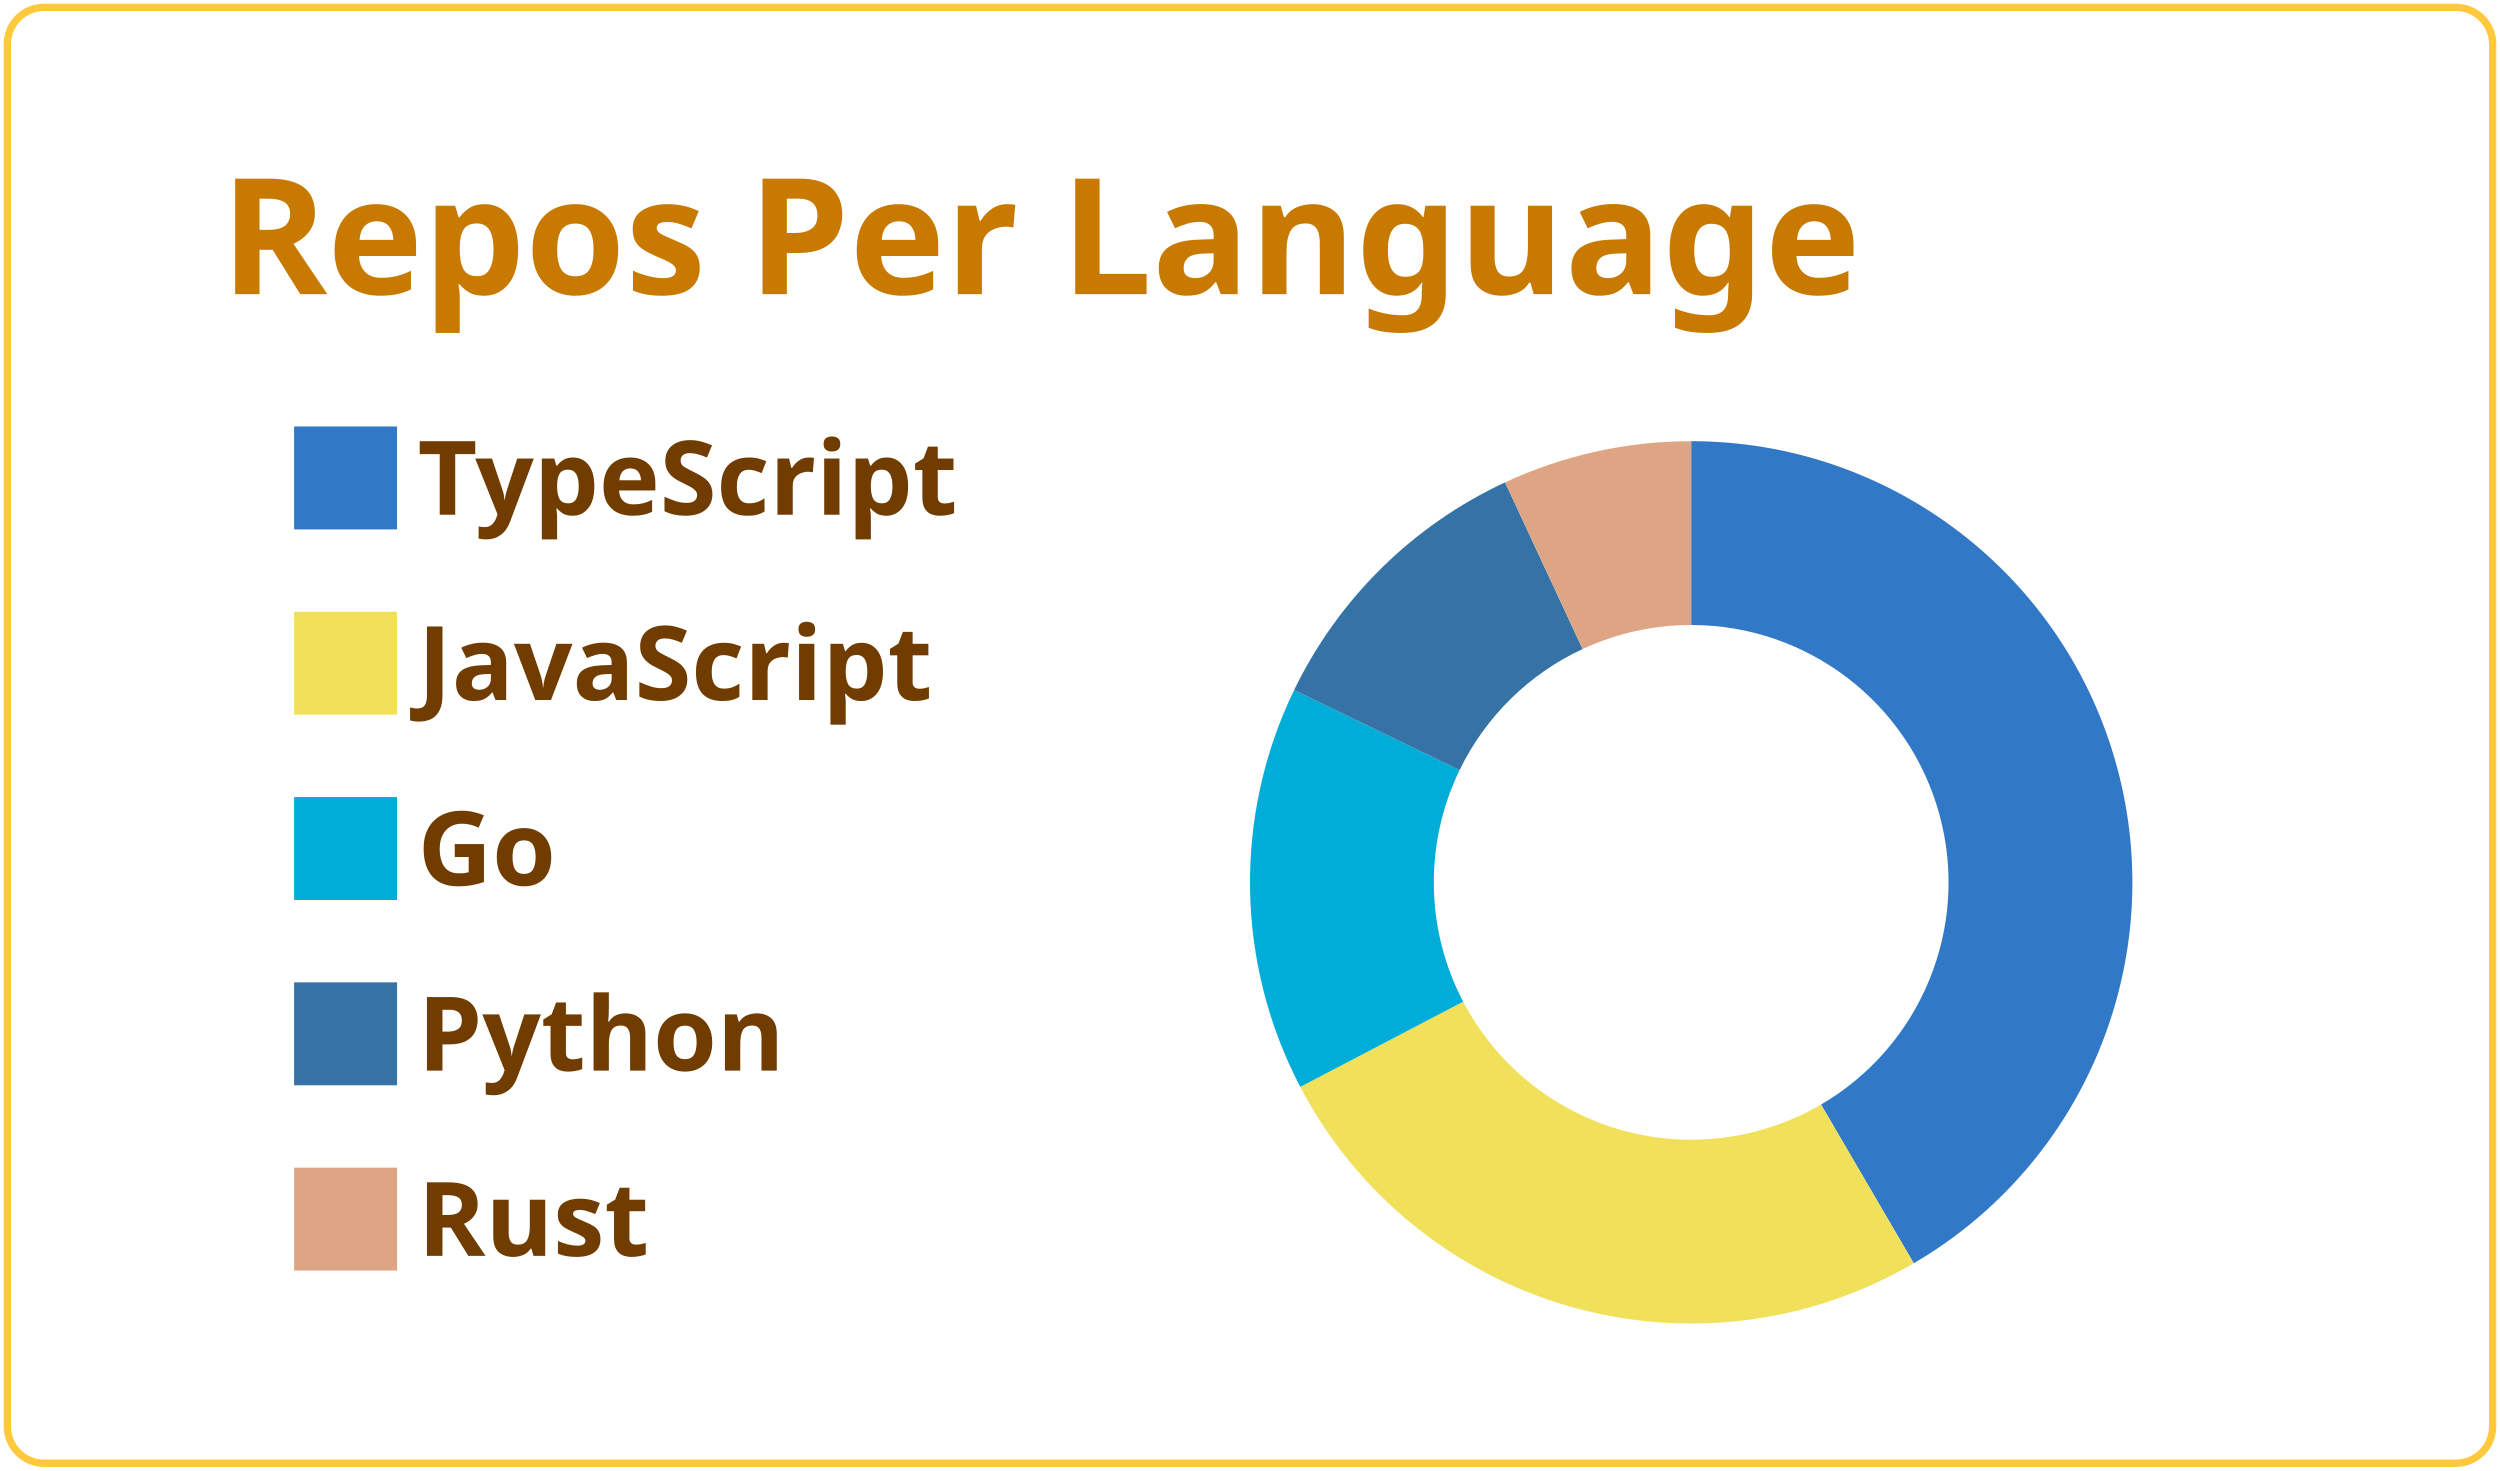
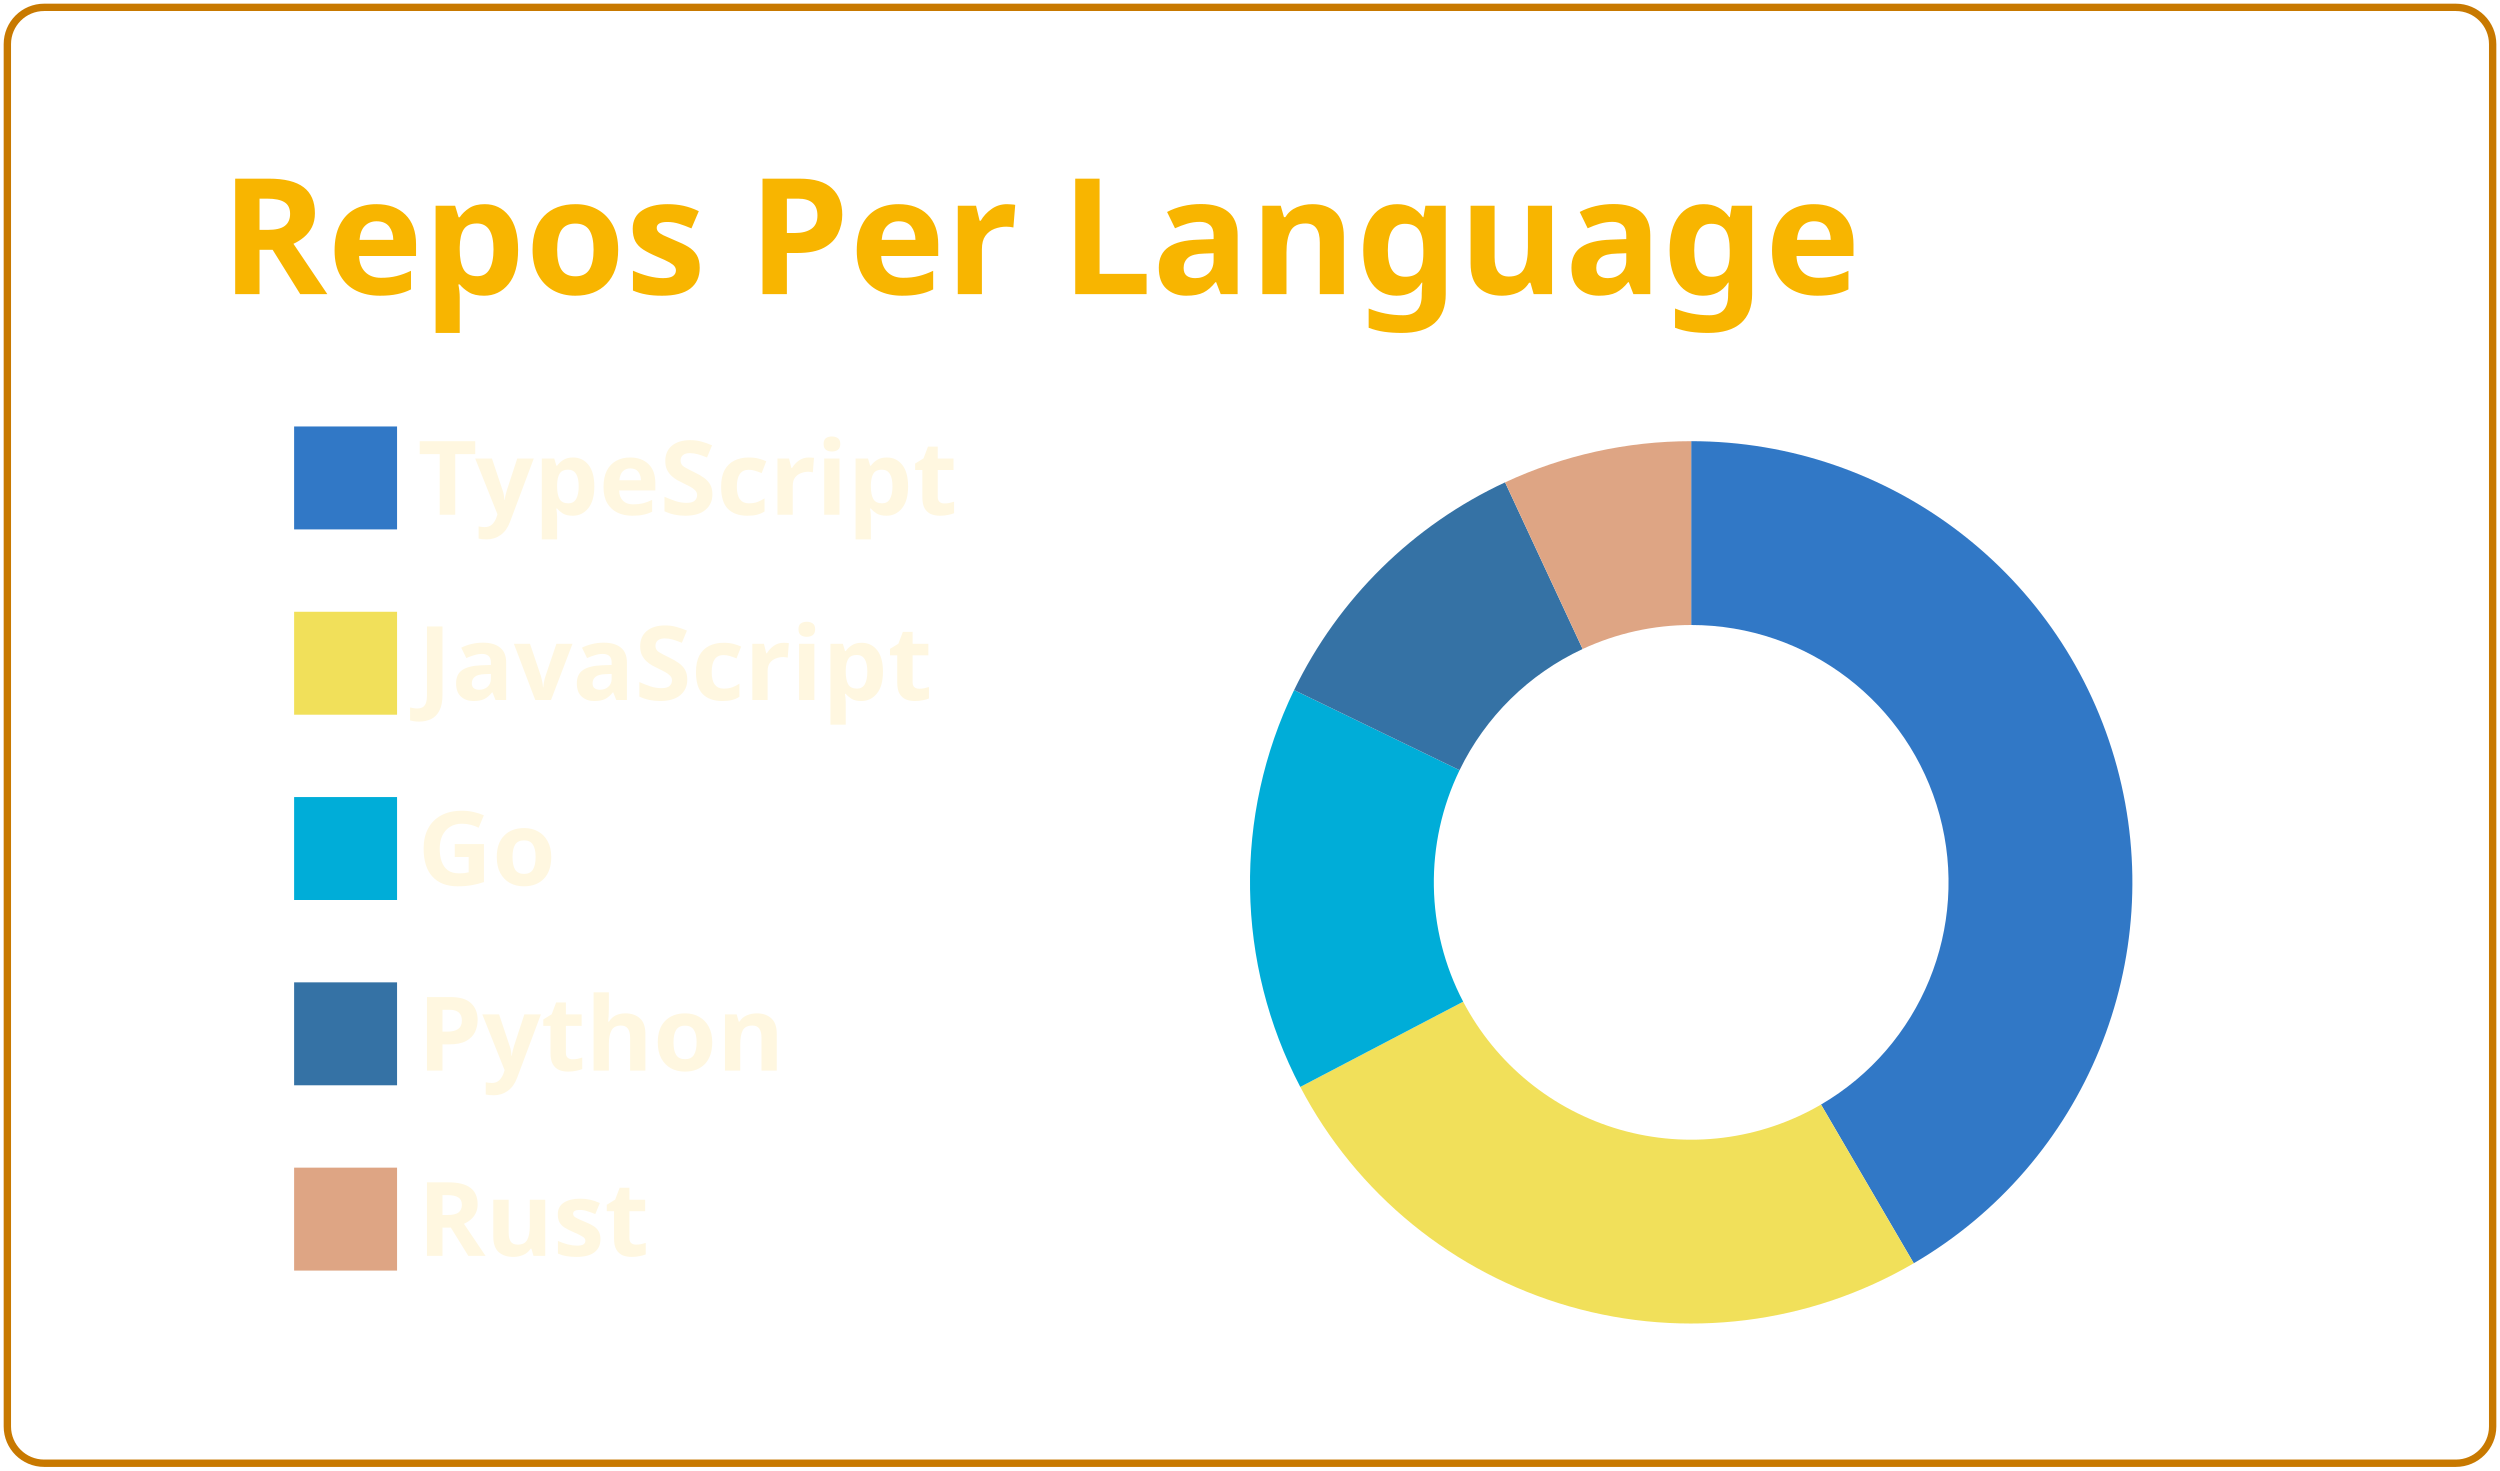
<svg xmlns="http://www.w3.org/2000/svg" width="340" height="200" viewBox="0 0 340 200">
  <style>
@keyframes gpsc-fade{from{opacity:0}to{opacity:1}}
@keyframes gpsc-rise{from{opacity:0;transform:translateY(16px)}to{opacity:1;transform:translateY(0)}}
@keyframes gpsc-grow{from{transform:scaleY(0)}to{transform:scaleY(1)}}
@keyframes gpsc-pop{from{opacity:0;transform:scale(.55)}to{opacity:1;transform:scale(1)}}
@keyframes gpsc-wipe{from{transform:translateX(calc(-1 * var(--gpsc-w,420px)))}to{transform:translateX(0)}}
@keyframes gpsc-tint{from{filter:sepia(.7) saturate(4) hue-rotate(-70deg)}to{filter:sepia(0) saturate(1) hue-rotate(0)}}
@keyframes gpsc-rgb{0%{filter:hue-rotate(0deg) saturate(1)}50%{filter:hue-rotate(180deg) saturate(1.7)}100%{filter:hue-rotate(360deg) saturate(1)}}.gpsc-item{animation:gpsc-fade 1.2s ease both calc(var(--gpsc-i,0) * 0.18s)}.arc{animation:gpsc-pop 1.2s ease both 1.35s;transform-box:fill-box;transform-origin:center}rect.bar{animation:gpsc-grow 1.5s cubic-bezier(.2,.7,.3,1) both 1.35s;transform-box:fill-box;transform-origin:center bottom}.gpsc-reveal{animation:gpsc-wipe 1.8s linear both 1.2s}@media (prefers-reduced-motion:reduce){.gpsc-root,.gpsc-root *,.gpsc-item,.gpsc-chart,rect.bar,.arc,.gpsc-reveal{animation:none!important}}</style>
  <style>* {
          font-family: 'Segoe UI', Ubuntu, "Helvetica Neue", Sans-Serif
        }
        text {
          font-weight: 600
        }</style>
  <g class="gpsc-root">
-     <rect x="1" y="1" rx="5" ry="5" height="99%" width="99.412%" stroke="#ffc83d" stroke-width="1" fill="#ffffff00" stroke-opacity="1" />
-     <text x="30" y="40" class="gpsc-item" style="--gpsc-i: 0; font-size: 22px; fill: #c87900;">Repos Per Language</text>
+     <rect x="1" y="1" rx="5" ry="5" height="99%" width="99.412%" stroke="#c87900" stroke-width="1" fill="#ffffff00" stroke-opacity="1" />
+     <text x="30" y="40" class="gpsc-item" style="--gpsc-i: 0; font-size: 22px; fill: #f8b500;">Repos Per Language</text>
    <g transform="translate(0,40)">
      <g transform="translate(40,0)">
        <rect y="18" width="14" height="14" class="gpsc-item" style="--gpsc-i: 0; stroke-width: 1px;" fill="#3178c6" stroke="#ffffff00" />
        <rect y="43.2" width="14" height="14" class="gpsc-item" style="--gpsc-i: 1; stroke-width: 1px;" fill="#f1e05a" stroke="#ffffff00" />
        <rect y="68.4" width="14" height="14" class="gpsc-item" style="--gpsc-i: 2; stroke-width: 1px;" fill="#00add8" stroke="#ffffff00" />
        <rect y="93.6" width="14" height="14" class="gpsc-item" style="--gpsc-i: 3; stroke-width: 1px;" fill="#3572a5" stroke="#ffffff00" />
        <rect y="118.8" width="14" height="14" class="gpsc-item" style="--gpsc-i: 4; stroke-width: 1px;" fill="#dea584" stroke="#ffffff00" />
-         <text x="16.8" y="30" class="gpsc-item" style="--gpsc-i: 0; fill: #713c00; font-size: 14px;">TypeScript</text>
-         <text x="16.8" y="55.2" class="gpsc-item" style="--gpsc-i: 1; fill: #713c00; font-size: 14px;">JavaScript</text>
-         <text x="16.8" y="80.4" class="gpsc-item" style="--gpsc-i: 2; fill: #713c00; font-size: 14px;">Go</text>
-         <text x="16.8" y="105.6" class="gpsc-item" style="--gpsc-i: 3; fill: #713c00; font-size: 14px;">Python</text>
-         <text x="16.8" y="130.8" class="gpsc-item" style="--gpsc-i: 4; fill: #713c00; font-size: 14px;">Rust</text>
+         <text x="16.8" y="30" class="gpsc-item" style="--gpsc-i: 0; fill: #fff7e0; font-size: 14px;">TypeScript</text>
+         <text x="16.8" y="55.2" class="gpsc-item" style="--gpsc-i: 1; fill: #fff7e0; font-size: 14px;">JavaScript</text>
+         <text x="16.8" y="80.4" class="gpsc-item" style="--gpsc-i: 2; fill: #fff7e0; font-size: 14px;">Go</text>
+         <text x="16.8" y="105.6" class="gpsc-item" style="--gpsc-i: 3; fill: #fff7e0; font-size: 14px;">Python</text>
+         <text x="16.8" y="130.8" class="gpsc-item" style="--gpsc-i: 4; fill: #fff7e0; font-size: 14px;">Rust</text>
      </g>
      <g transform="translate( 230, 80 )">
        <g class="arc" style="--gpsc-i: 0;">
          <path d="M3.67394039744206e-15,-60A60,60,0,0,1,30.269,51.805L17.657,30.22A35,35,0,0,0,2.1431318985078682e-15,-35Z" style="fill: #3178c6; stroke-width: 2px;" stroke="#ffffff00" />
        </g>
        <g class="arc" style="--gpsc-i: 1;">
          <path d="M30.269,51.805A60,60,0,0,1,-53.161,27.82L-31.01,16.228A35,35,0,0,0,17.657,30.22Z" style="fill: #f1e05a; stroke-width: 2px;" stroke="#ffffff00" />
        </g>
        <g class="arc" style="--gpsc-i: 2;">
          <path d="M-53.161,27.82A60,60,0,0,1,-54,-26.153L-31.5,-15.256A35,35,0,0,0,-31.01,16.228Z" style="fill: #00add8; stroke-width: 2px;" stroke="#ffffff00" />
        </g>
        <g class="arc" style="--gpsc-i: 3;">
          <path d="M-54,-26.153A60,60,0,0,1,-25.31,-54.4L-14.764,-31.734A35,35,0,0,0,-31.5,-15.256Z" style="fill: #3572a5; stroke-width: 2px;" stroke="#ffffff00" />
        </g>
        <g class="arc" style="--gpsc-i: 4;">
          <path d="M-25.31,-54.4A60,60,0,0,1,-1.1021821192326178e-14,-60L-6.429395695523604e-15,-35A35,35,0,0,0,-14.764,-31.734Z" style="fill: #dea584; stroke-width: 2px;" stroke="#ffffff00" />
        </g>
      </g>
    </g>
  </g>
</svg>
